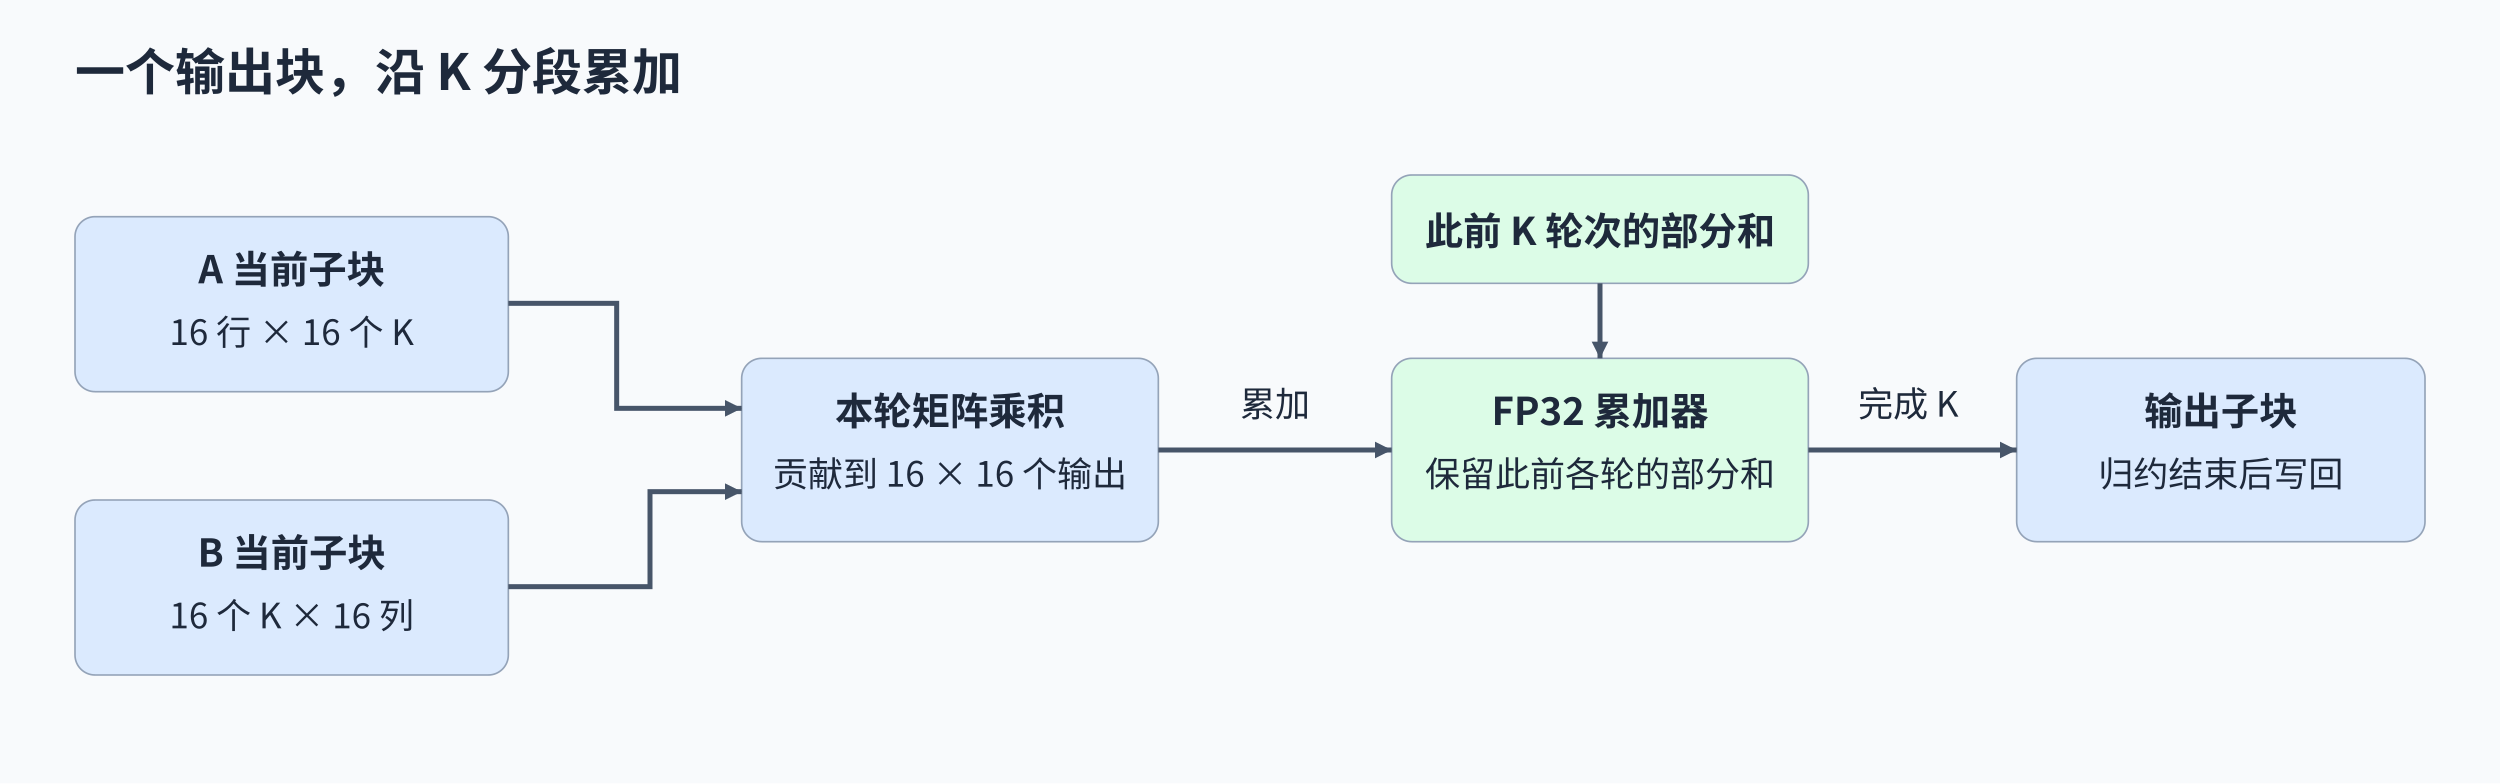
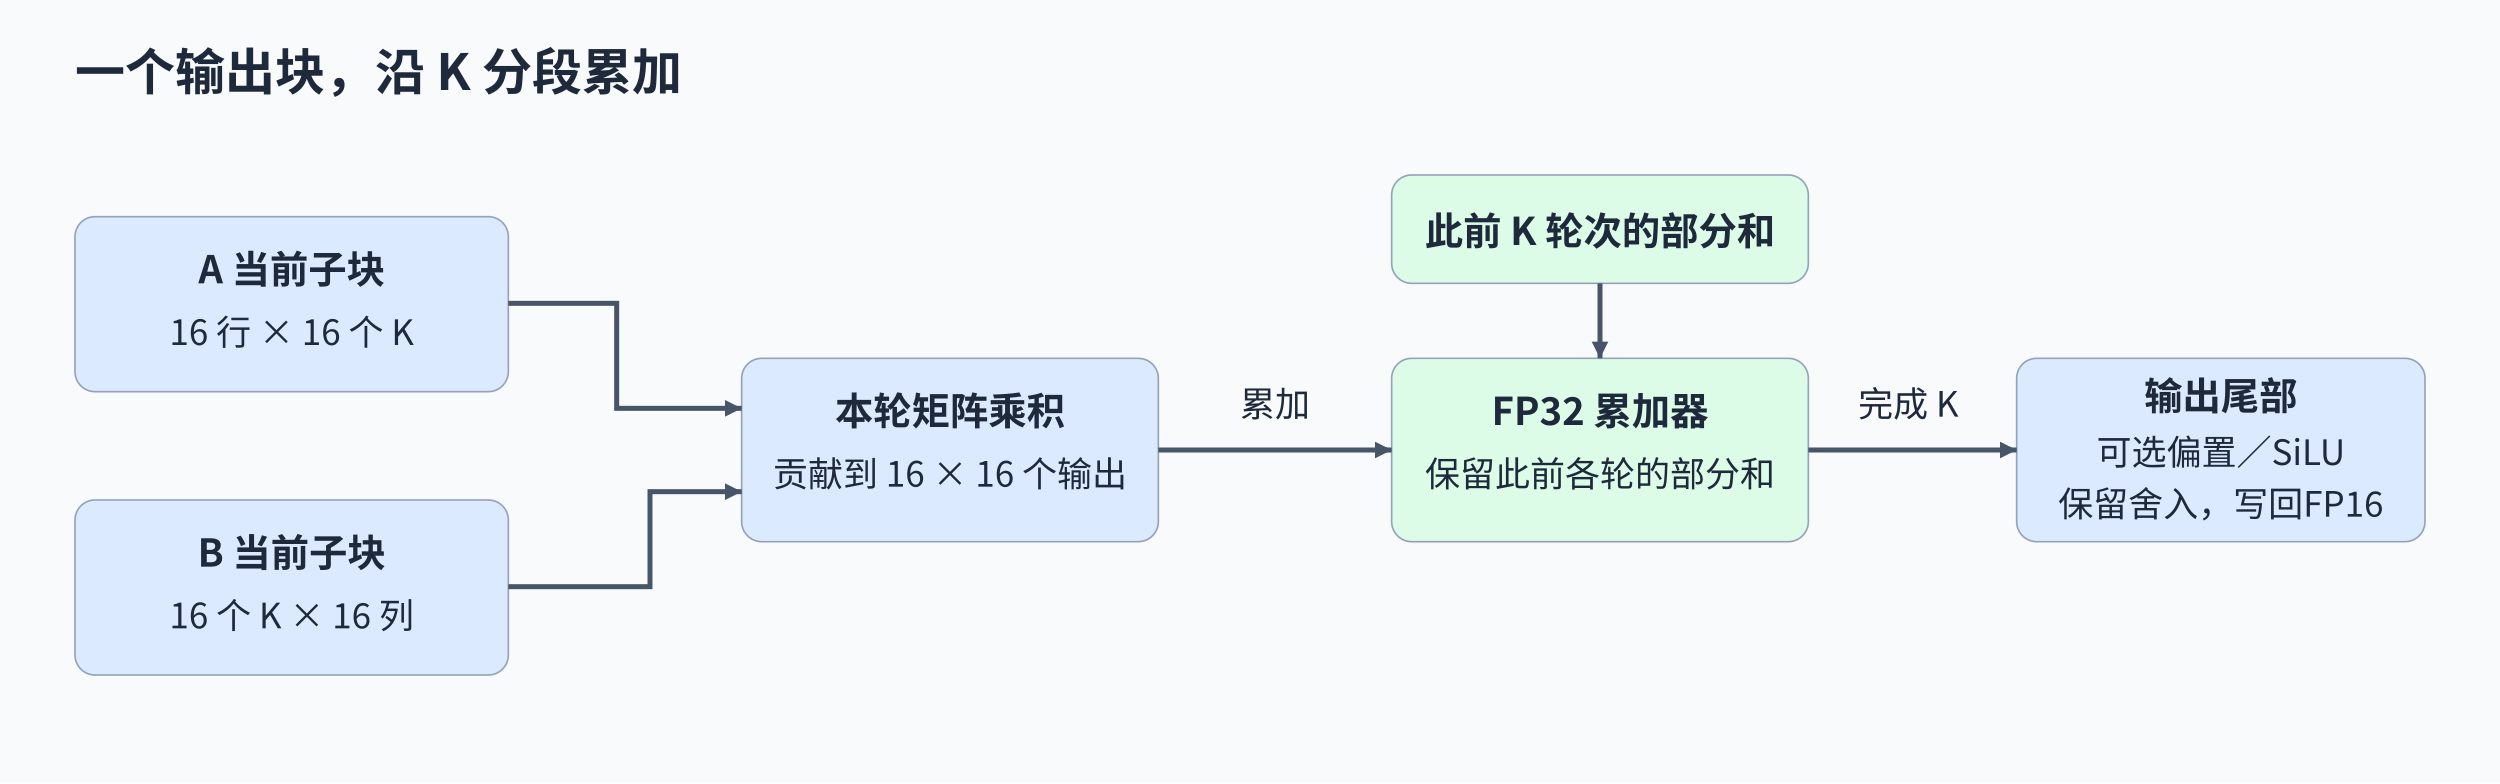
<svg xmlns="http://www.w3.org/2000/svg" width="1500" height="470" viewBox="0 0 1500 470" role="img" aria-labelledby="title desc">
  <defs>
    <marker id="arrow" markerUnits="userSpaceOnUse" markerWidth="11" markerHeight="11" refX="10" refY="5" orient="auto">
      <path d="M0 0 L10 5 L0 10 Z" fill="#475569" />
    </marker>
  </defs>
  <style>text{font-family:"Noto Sans CJK SC",sans-serif;font-size:24px;fill:#1e293b}.title{font-size:30px;font-weight:700}.small{font-size:21px}.label{font-size:23px;font-weight:700}.edge{fill:none;stroke:#475569;stroke-width:3;marker-end:url(#arrow)}</style>
  <rect width="1500" height="470" fill="#f8fafc" />
  <text x="45" y="54" class="title">一个输出块，沿 K 分段累加</text>
  <rect x="45" y="130" width="260" height="105" rx="12" fill="#dbeafe" stroke="#94a3b8" />
  <text x="175" y="170" text-anchor="middle" class="label">A 当前子块</text>
  <text x="175" y="207" text-anchor="middle" class="small">16 行 × 16 个 K</text>
  <rect x="45" y="300" width="260" height="105" rx="12" fill="#dbeafe" stroke="#94a3b8" />
  <text x="175" y="340" text-anchor="middle" class="label">B 当前子块</text>
  <text x="175" y="377" text-anchor="middle" class="small">16 个 K × 16 列</text>
  <rect x="445" y="215" width="250" height="110" rx="12" fill="#dbeafe" stroke="#94a3b8" />
  <text x="570" y="255" text-anchor="middle" class="label">本轮矩阵乘积</text>
  <text x="570" y="292" text-anchor="middle" class="small">贡献到 16 × 16 个输出</text>
  <rect x="835" y="215" width="250" height="110" rx="12" fill="#dcfce7" stroke="#94a3b8" />
  <text x="960" y="255" text-anchor="middle" class="label">FP32 累加器</text>
  <text x="960" y="292" text-anchor="middle" class="small">保留此前各轮的部分和</text>
  <rect x="1210" y="215" width="245" height="110" rx="12" fill="#dbeafe" stroke="#94a3b8" />
-   <text x="1332.5" y="255" text-anchor="middle" class="label">输出子块</text>
-   <text x="1332.5" y="292" text-anchor="middle" class="small">归约结束后写回</text>
+   <text x="1332.5" y="246" text-anchor="middle" class="label">输出尾部</text>
+   <text x="1332.5" y="279" text-anchor="middle" class="small">可选偏置／SiLU</text>
+   <text x="1332.5" y="310" text-anchor="middle" class="small">保留舍入，写回FP16</text>
  <path d="M305 182 H370 V245 H445" class="edge" />
  <path d="M305 352 H390 V295 H445" class="edge" />
  <path d="M695 270 H835" class="edge" />
  <text x="765" y="250" class="small" text-anchor="middle">累加</text>
  <path d="M1085 270 H1210" class="edge" />
  <text x="1145" y="250" class="small" text-anchor="middle">完成 K</text>
  <rect x="835" y="105" width="250" height="65" rx="12" fill="#dcfce7" stroke="#94a3b8" />
  <text x="960" y="147" text-anchor="middle" class="label">此前 K 轮次的部分和</text>
  <path d="M960 170 V215" class="edge" />
</svg>
